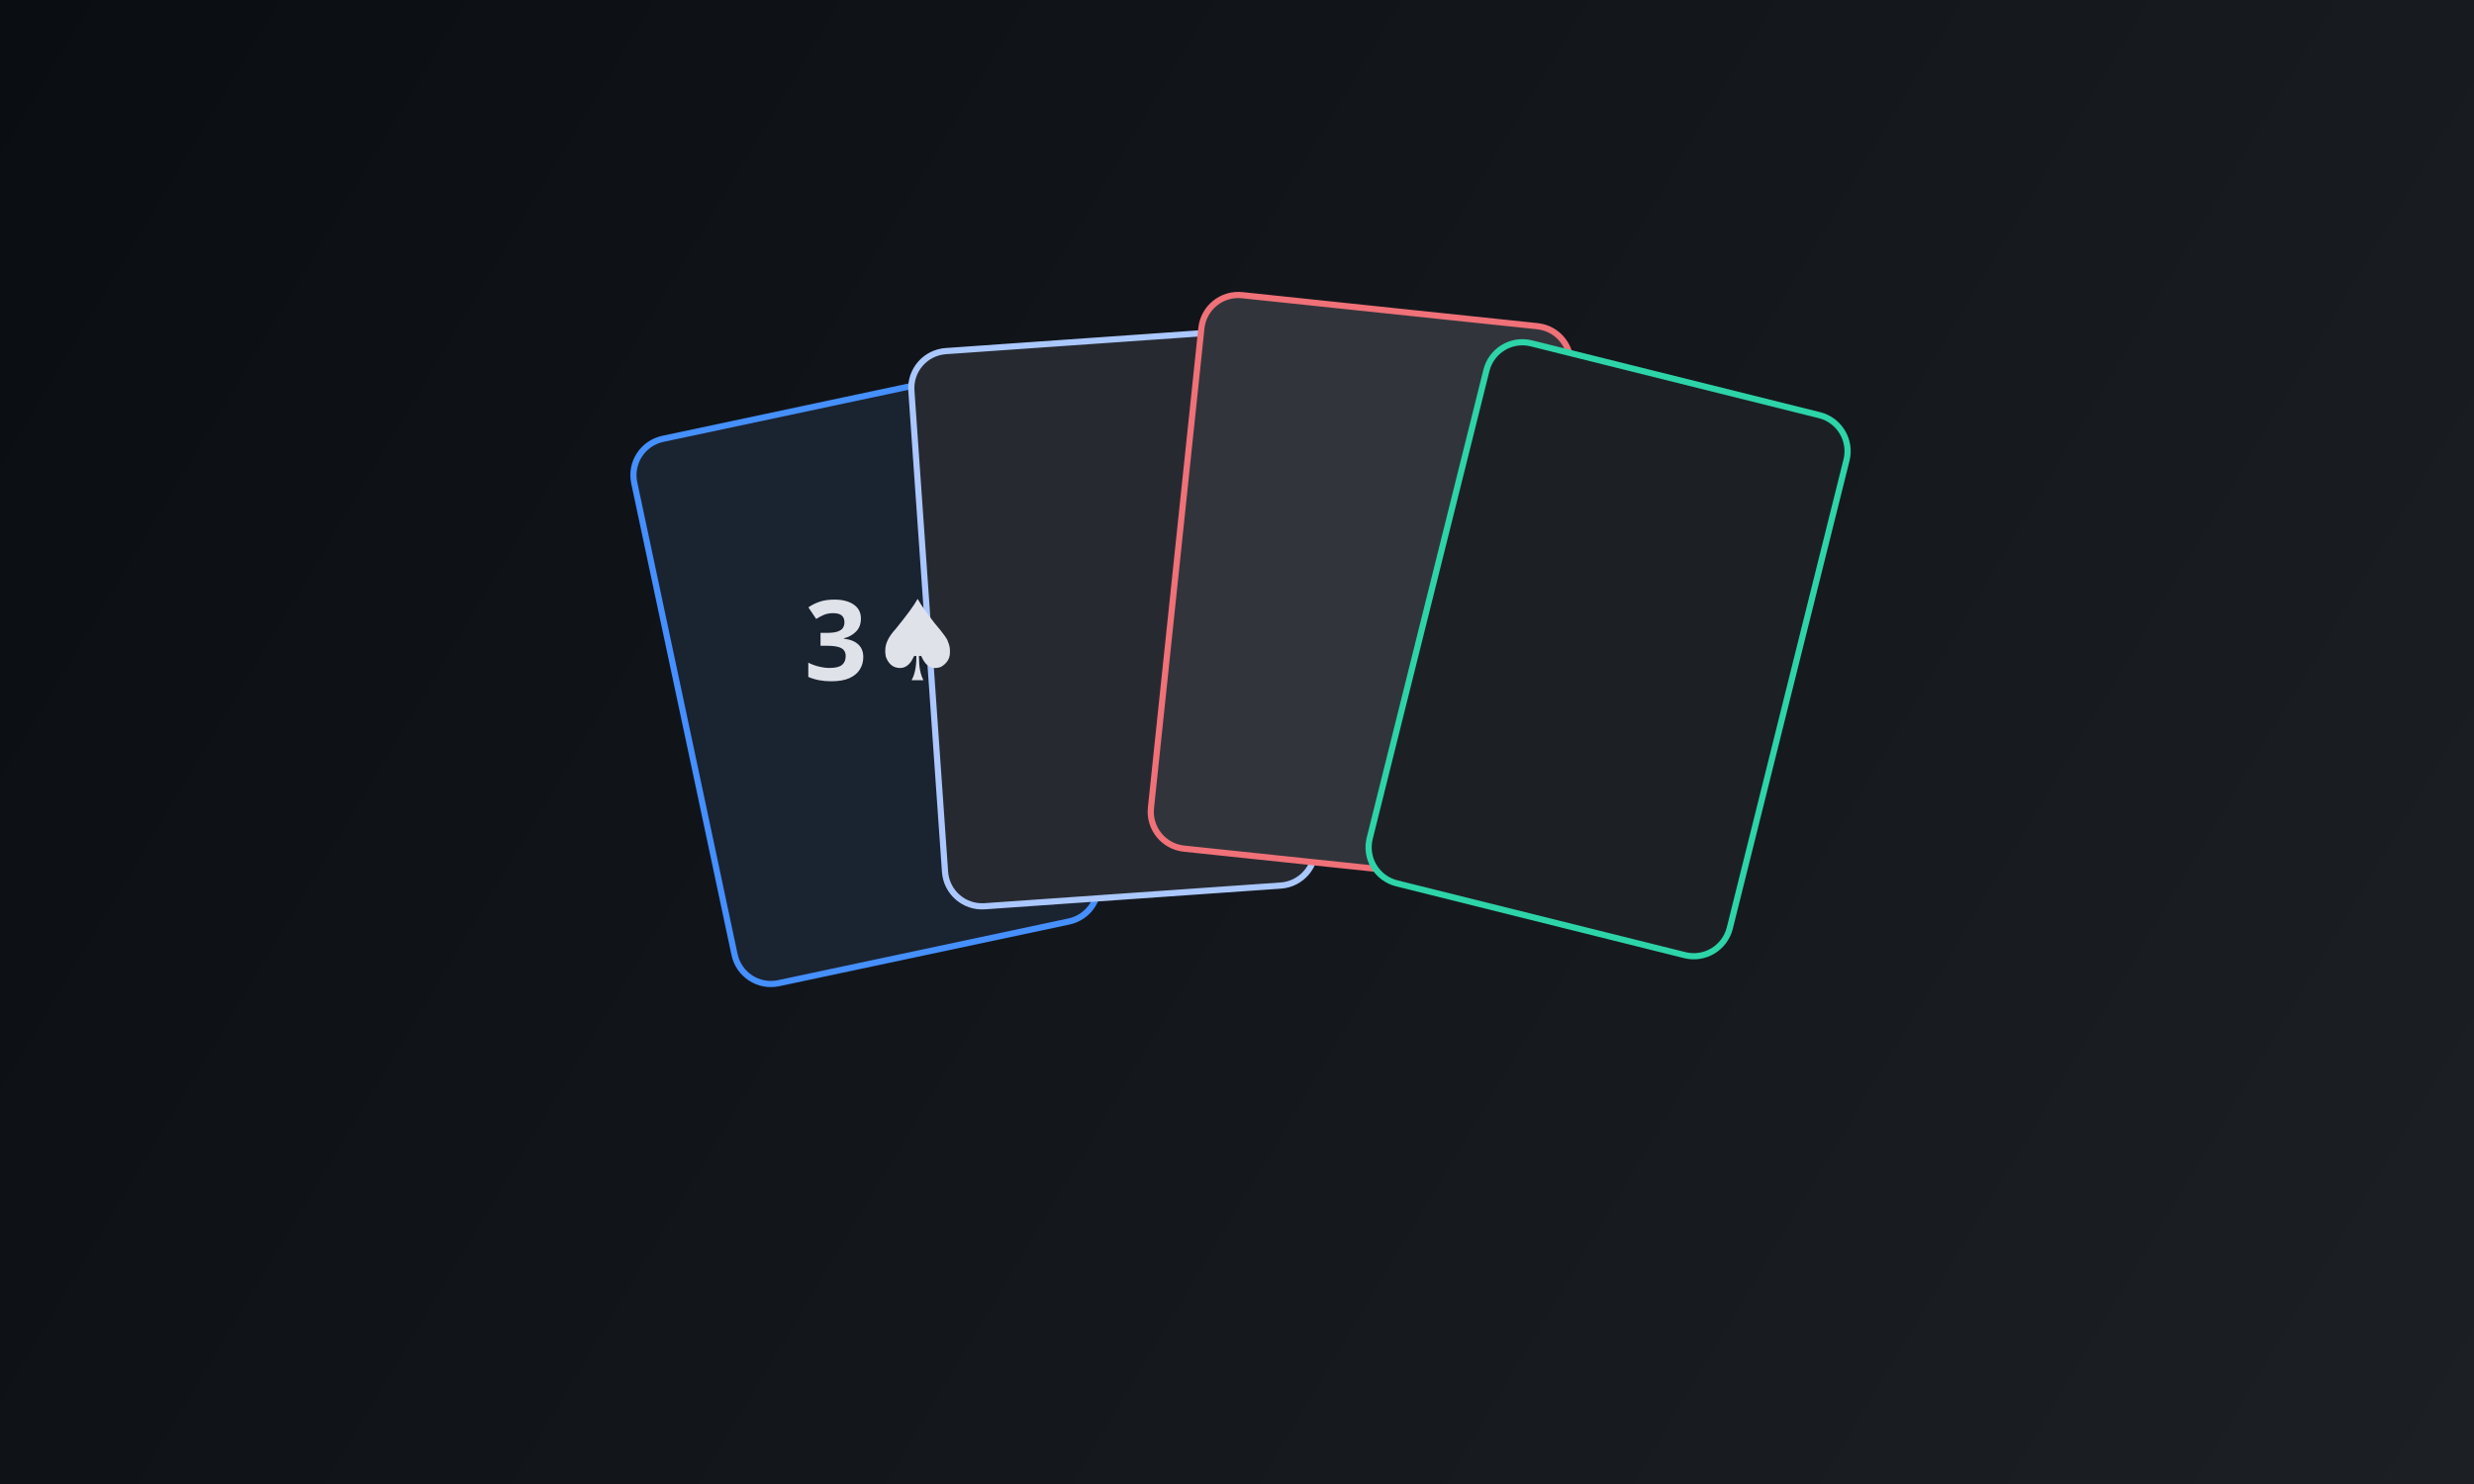
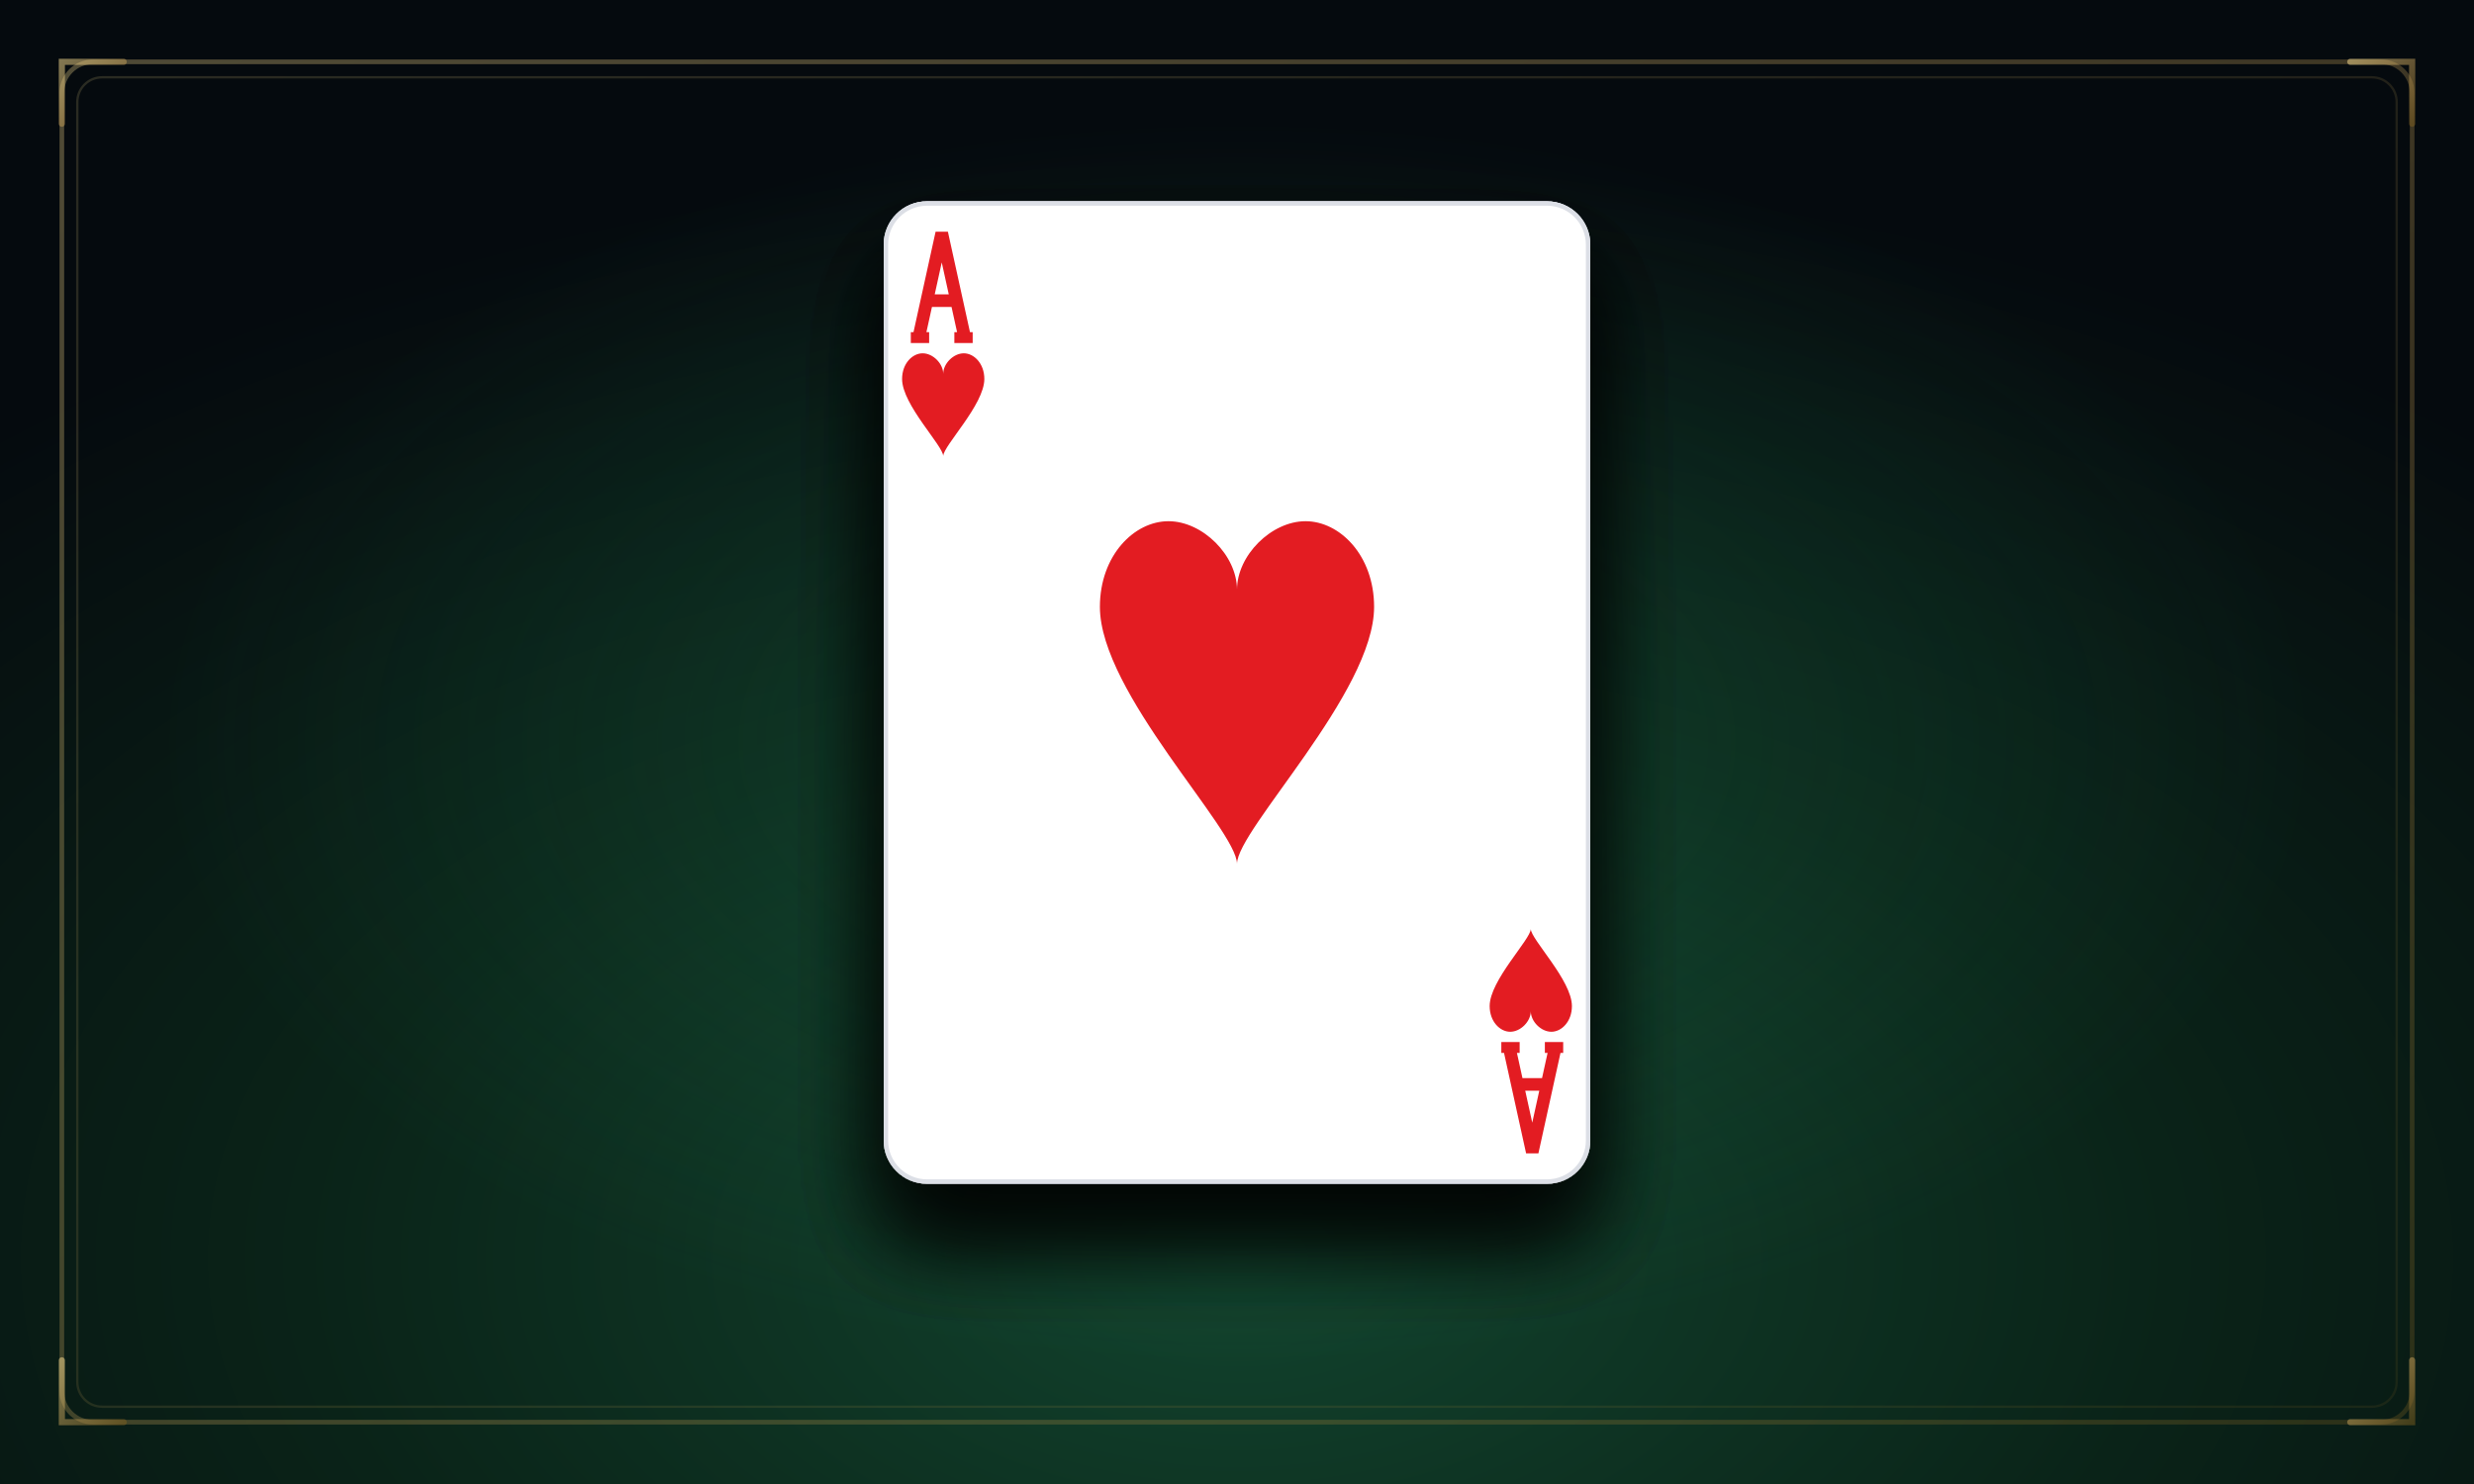
- <svg xmlns="http://www.w3.org/2000/svg" width="800" height="480" viewBox="0 0 800 480" fill="none">
+ <svg xmlns="http://www.w3.org/2000/svg" viewBox="0 0 800 480" width="800" height="480" preserveAspectRatio="xMidYMid slice" class="w-full h-full">
  <defs>
-     <linearGradient id="bg" x1="0" y1="0" x2="800" y2="480" gradientUnits="userSpaceOnUse">
-       <stop stop-color="#0a0e13" />
-       <stop offset="1" stop-color="#1c2025" />
+     <radialGradient id="bg-glow" cx="50%" cy="85%" r="75%">
+       <stop offset="0%" stop-color="#12442e" />
+       <stop offset="50%" stop-color="#0a2318" />
+       <stop offset="100%" stop-color="#050a0e" />
+     </radialGradient>
+     <radialGradient id="spotlight" cx="50%" cy="50%" r="50%">
+       <stop offset="0%" stop-color="#228559" stop-opacity="0.3" />
+       <stop offset="100%" stop-color="#228559" stop-opacity="0" />
+     </radialGradient>
+     <linearGradient id="gold-grad" x1="0%" y1="0%" x2="100%" y2="100%">
+       <stop offset="0%" stop-color="#ffe293" />
+       <stop offset="50%" stop-color="#c5a059" />
+       <stop offset="100%" stop-color="#806020" />
    </linearGradient>
+     <filter id="card-shadow" x="-40%" y="-40%" width="180%" height="180%">
+       <feDropShadow dx="0" dy="18" stdDeviation="15" flood-color="#000000" flood-opacity="0.6" />
+     </filter>
+     <symbol id="Rac" viewBox="-500 -500 1000 1000" preserveAspectRatio="xMinYMid" opacity="0.8">
+       <path d="M-270 460L-110 460M-200 450L0 -460L200 450M110 460L270 460M-120 130L120 130" stroke="#000000" fill="none" fill-opacity="1" stroke-width="110" />
+     </symbol>
+     <symbol id="Rad" viewBox="-500 -500 1000 1000" preserveAspectRatio="xMinYMid" opacity="0.8">
+       <path d="M-270 460L-110 460M-200 450L0 -460L200 450M110 460L270 460M-120 130L120 130" stroke="#e31b23" fill="none" fill-opacity="1" stroke-width="110" />
+     </symbol>
+     <symbol id="S1ah" viewBox="-600 -600 1200 1200" preserveAspectRatio="xMinYMid" opacity="0.8">
+       <path d="M0 -300C0 -400 100 -500 200 -500C300 -500 400 -400 400 -250C400 0 0 400 0 500C0 400 -400 0 -400 -250C-400 -400 -300 -500 -200 -500C-100 -500 0 -400 -0 -300" fill="#e31b23" fill-opacity="1" />
+     </symbol>
+     <symbol id="S2ad" viewBox="-600 -600 1200 1200" preserveAspectRatio="xMinYMid" opacity="0.8">
+       <path d="M-400 0C-350 0 0 -450 0 -500C0 -450 350 0 400 0C350 0 0 450 0 500C0 450 -350 0 -400 0" fill="#e31b23" fill-opacity="1" />
+     </symbol>
+     <symbol id="S3ac" viewBox="-600 -600 1200 1200" preserveAspectRatio="xMinYMid" opacity="0.8">
+       <path d="M30 150C35 385 85 400 130 500L-130 500C-85 400 -35 385 -30 150A10 10 0 0 0 -50 150A210 210 0 1 1 -124 -51A10 10 0 0 0 -110 -65A230 230 0 1 1 110 -65A10 10 0 0 0 124 -51A210 210 0 1 1 50 150A10 10 0 0 0 30 150" fill="#000000" fill-opacity="1" />
+     </symbol>
+     <g id="card-DA">
+       <rect width="239" height="333" x="-119.5" y="-166.5" rx="14" ry="14" stroke="#dcdfe6" fill="#ffffff" fill-opacity="1" stroke-width="1.5" />
+       <use href="#Rac" height="39" x="-120" y="-158" />
+       <use href="#S3ac" height="42" x="-121" y="-119" />
+       <use href="#S3ac" height="140" x="-70" y="-70" />
+       <g transform="rotate(180)">
+         <use href="#Rac" height="39" x="-120" y="-158" />
+         <use href="#S3ac" height="42" x="-121" y="-119" />
+       </g>
+     </g>
+     <g id="card-HA">
+       <rect width="239" height="333" x="-119.5" y="-166.5" rx="14" ry="14" stroke="#dcdfe6" fill="#ffffff" fill-opacity="1" stroke-width="1.5" />
+       <use href="#Rad" height="39" x="-120" y="-158" />
+       <use href="#S2ad" height="42" x="-121" y="-119" />
+       <use href="#S2ad" height="140" x="-70" y="-70" />
+       <g transform="rotate(180)">
+         <use href="#Rad" height="39" x="-120" y="-158" />
+         <use href="#S2ad" height="42" x="-121" y="-119" />
+       </g>
+     </g>
+     <g id="card-CA">
+       <rect width="239" height="333" x="-119.5" y="-166.5" rx="14" ry="14" stroke="#dcdfe6" fill="#ffffff" fill-opacity="1" stroke-width="1.5" />
+       <use href="#Rad" height="39" x="-120" y="-158" />
+       <use href="#S1ah" height="42" x="-121" y="-119" />
+       <use href="#S1ah" height="140" x="-70" y="-70" />
+       <g transform="rotate(180)">
+         <use href="#Rad" height="39" x="-120" y="-158" />
+         <use href="#S1ah" height="42" x="-121" y="-119" />
+       </g>
+     </g>
  </defs>
-   <rect width="800" height="480" fill="url(#bg)" />
-   <g transform="translate(220 90)">
-     <rect x="0" y="40" width="120" height="180" rx="12" fill="#1a2330" stroke="#458fff" stroke-width="2" transform="rotate(-12 60 130)" />
-     <rect x="80" y="20" width="120" height="180" rx="12" fill="#262a30" stroke="#abc7ff" stroke-width="2" transform="rotate(-4 140 110)" />
-     <rect x="160" y="10" width="120" height="180" rx="12" fill="#31353b" stroke="#F07178" stroke-width="2" transform="rotate(6 220 100)" />
-     <rect x="240" y="30" width="120" height="180" rx="12" fill="#1c2025" stroke="#2DD4A8" stroke-width="2" transform="rotate(14 300 120)" />
-     <text x="40" y="130" fill="#e0e2ea" font-family="system-ui,sans-serif" font-size="36" font-weight="700">3♠</text>
+   <style>
+     /* Styling for the card pivot wrapper */
+     .card-pivot {
+       transform-origin: 0 0;
+     }
+     
+     /* Intro fanning animations */
+     .anim-da {
+       animation: fan-da 1.2s cubic-bezier(0.19, 1, 0.22, 1) forwards;
+     }
+     .anim-ha {
+       animation: fan-ha 1.2s cubic-bezier(0.19, 1, 0.22, 1) forwards;
+     }
+     .anim-ca {
+       animation: fan-ca 1.2s cubic-bezier(0.19, 1, 0.22, 1) forwards;
+     }
+ 
+     @keyframes fan-da {
+       0% { transform: rotate(0deg) translate(0, 100px); opacity: 0; }
+       20% { opacity: 1; }
+       100% { transform: rotate(-18deg) translate(0, 0); opacity: 1; }
+     }
+     @keyframes fan-ha {
+       0% { transform: rotate(0deg) translate(0, 100px); opacity: 0; }
+       20% { opacity: 1; }
+       100% { transform: rotate(0deg) translate(0, -15px); opacity: 1; }
+     }
+     @keyframes fan-ca {
+       0% { transform: rotate(0deg) translate(0, 100px); opacity: 0; }
+       20% { opacity: 1; }
+       100% { transform: rotate(18deg) translate(0, 0); opacity: 1; }
+     }
+ 
+     /* Hover micro-interactions (triggers on SVG hover or parent card tile hover) */
+     .hover-da, .hover-ha, .hover-ca {
+       transition: transform 0.4s cubic-bezier(0.25, 1, 0.5, 1);
+     }
+     
+     svg:hover .hover-da, .group:hover .hover-da {
+       transform: rotate(-10deg) translate(-35px, -25px);
+     }
+     svg:hover .hover-ha, .group:hover .hover-ha {
+       transform: translate(0, -35px) scale(1.06);
+     }
+     svg:hover .hover-ca, .group:hover .hover-ca {
+       transform: rotate(10deg) translate(35px, -25px);
+     }
+   </style>
+   <rect width="800" height="480" fill="url(#bg-glow)" />
+   <ellipse cx="400" cy="240" rx="350" ry="200" fill="url(#spotlight)" />
+   <rect x="20" y="20" width="760" height="440" rx="10" fill="none" stroke="url(#gold-grad)" stroke-width="1.5" stroke-opacity="0.3" />
+   <rect x="25" y="25" width="750" height="430" rx="8" fill="none" stroke="url(#gold-grad)" stroke-width="0.75" stroke-opacity="0.15" />
+   <g stroke="url(#gold-grad)" stroke-width="2" fill="none" stroke-opacity="0.5" stroke-linecap="round">
+     <path d="M 20 40 L 20 20 L 40 20" />
+     <path d="M 780 40 L 780 20 L 760 20" />
+     <path d="M 20 440 L 20 460 L 40 460" />
+     <path d="M 780 440 L 780 460 L 760 460" />
+   </g>
+   <g transform="translate(400, 395) scale(0.95)">
+     <g class="card-pivot anim-da">
+       <g class="hover-da" filter="url(#card-shadow)">
+         <g transform="translate(0, -180)">
+           <use href="#card-DA" />
+         </g>
+       </g>
+     </g>
+     <g class="card-pivot anim-ha">
+       <g class="hover-ha" filter="url(#card-shadow)">
+         <g transform="translate(0, -180)">
+           <use href="#card-HA" />
+         </g>
+       </g>
+     </g>
+     <g class="card-pivot anim-ca">
+       <g class="hover-ca" filter="url(#card-shadow)">
+         <g transform="translate(0, -180)">
+           <use href="#card-CA" />
+         </g>
+       </g>
+     </g>
  </g>
</svg>
